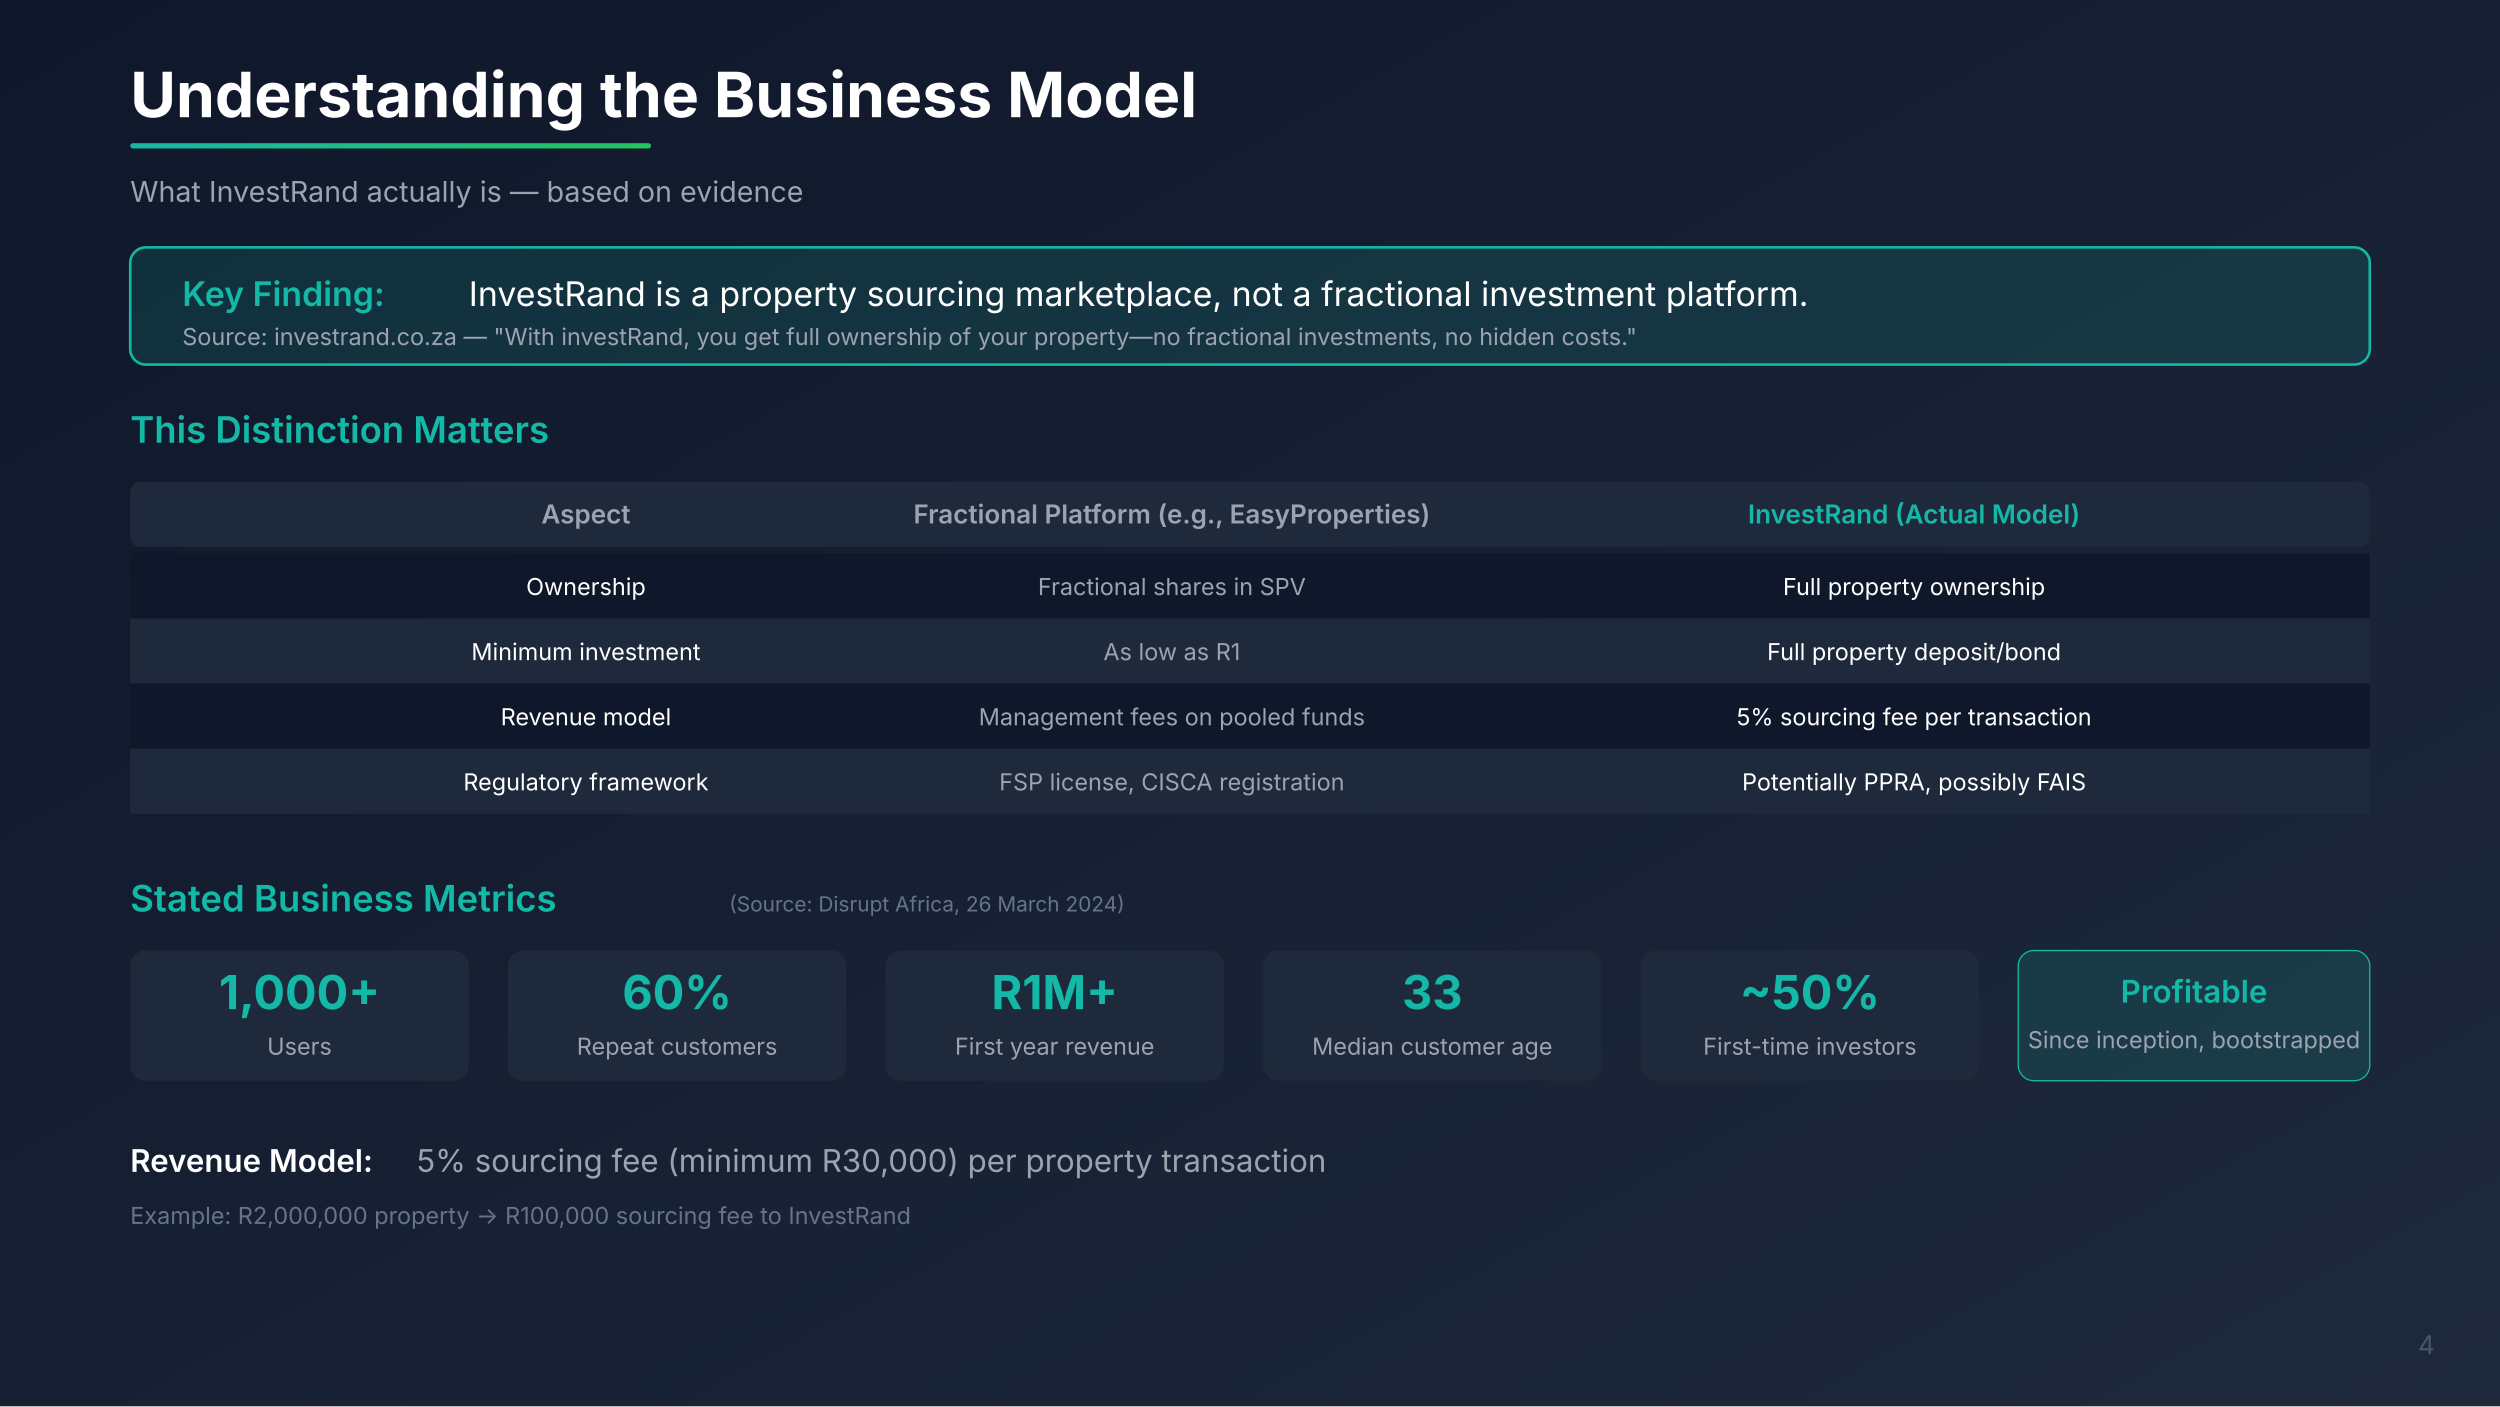
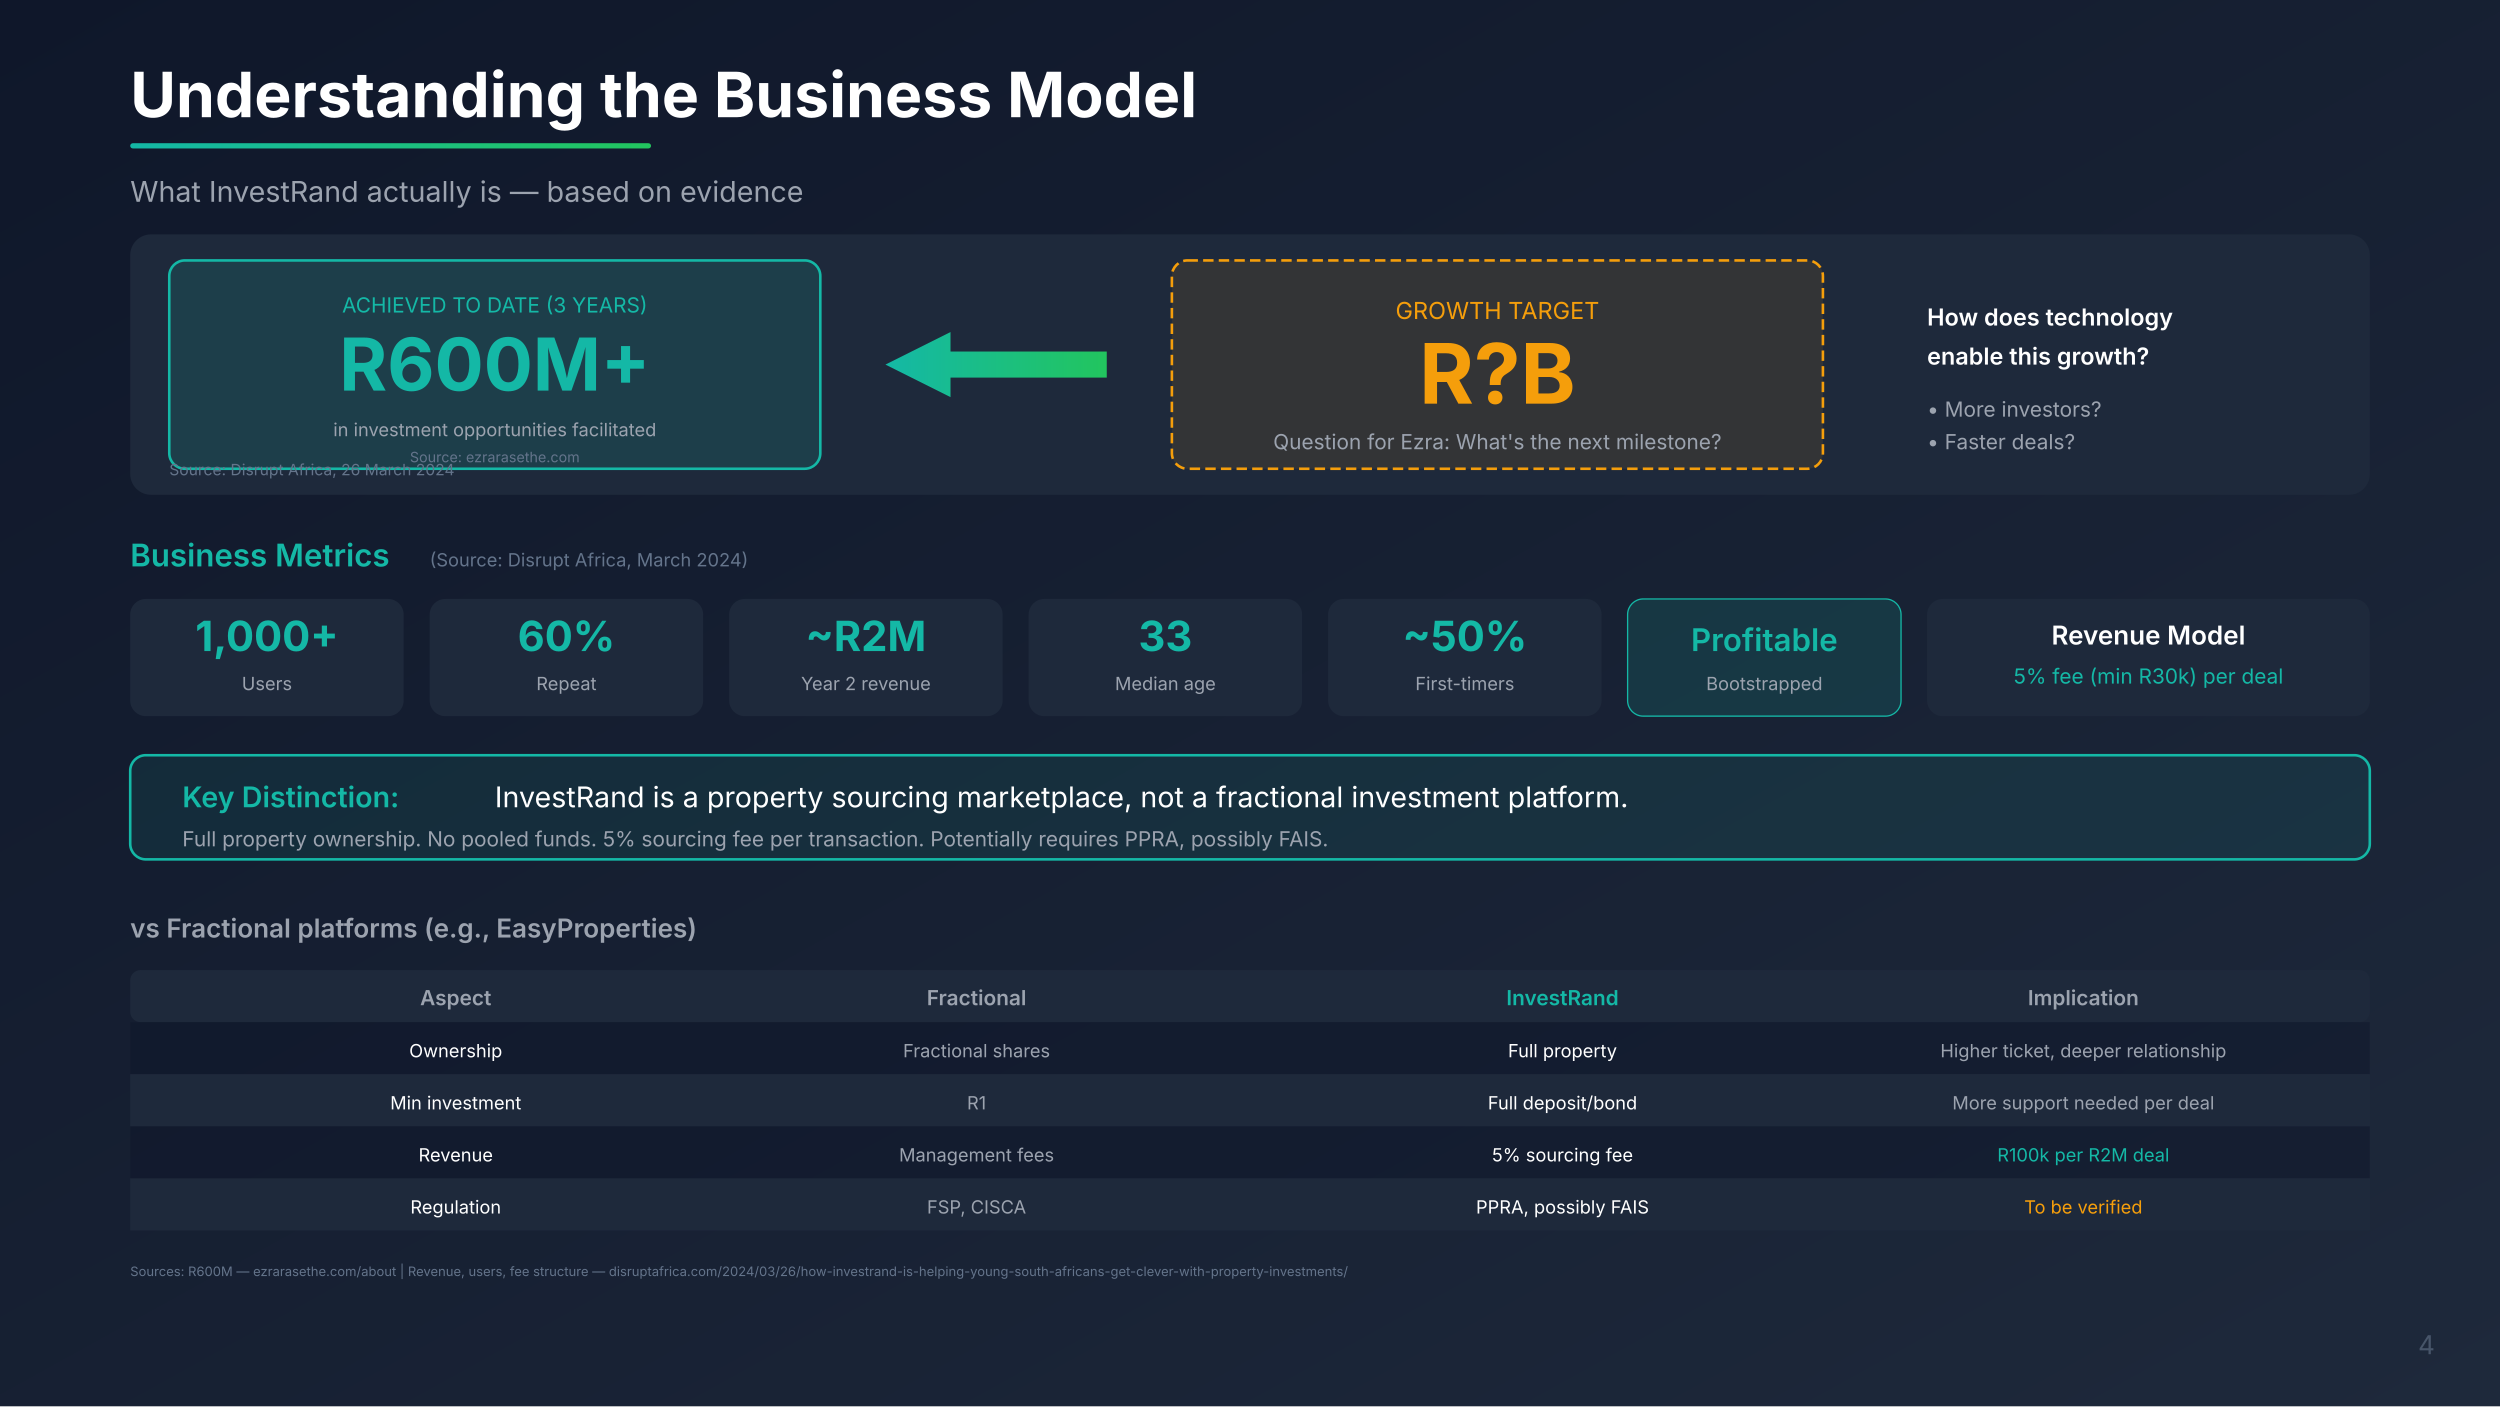
<svg xmlns="http://www.w3.org/2000/svg" viewBox="0 0 1920 1080">
  <defs>
    <linearGradient id="bgGradient" x1="0%" y1="0%" x2="100%" y2="100%">
      <stop offset="0%" style="stop-color:#0F172A" />
      <stop offset="100%" style="stop-color:#1E293B" />
    </linearGradient>
    <linearGradient id="accentGradient" x1="0%" y1="0%" x2="100%" y2="0%">
      <stop offset="0%" style="stop-color:#14B8A6" />
      <stop offset="100%" style="stop-color:#22C55E" />
    </linearGradient>
+     <linearGradient id="arrowGradient" x1="0%" y1="0%" x2="100%" y2="0%">
+       <stop offset="0%" style="stop-color:#14B8A6" />
+       <stop offset="100%" style="stop-color:#22C55E" />
+     </linearGradient>
  </defs>
  <rect width="1920" height="1080" fill="url(#bgGradient)" />
  <text x="100" y="90" font-family="system-ui, -apple-system, sans-serif" font-size="48" font-weight="700" fill="#FFFFFF">Understanding the Business Model</text>
  <rect x="100" y="110" width="400" height="4" fill="url(#accentGradient)" rx="2" />
  <text x="100" y="155" font-family="system-ui, -apple-system, sans-serif" font-size="22" fill="#9CA3AF">What InvestRand actually is — based on evidence</text>
-   <rect x="100" y="190" width="1720" height="90" fill="#14B8A6" fill-opacity="0.15" rx="12" stroke="#14B8A6" stroke-width="2" />
-   <text x="140" y="235" font-family="system-ui, -apple-system, sans-serif" font-size="26" font-weight="600" fill="#14B8A6">Key Finding:</text>
-   <text x="360" y="235" font-family="system-ui, -apple-system, sans-serif" font-size="26" fill="#FFFFFF">InvestRand is a property sourcing marketplace, not a fractional investment platform.</text>
-   <text x="140" y="265" font-family="system-ui, -apple-system, sans-serif" font-size="18" fill="#9CA3AF">Source: investrand.co.za — "With investRand, you get full ownership of your property—no fractional investments, no hidden costs."</text>
-   <text x="100" y="340" font-family="system-ui, -apple-system, sans-serif" font-size="28" font-weight="600" fill="#14B8A6">This Distinction Matters</text>
-   <rect x="100" y="370" width="1720" height="50" fill="#1E293B" rx="8" />
-   <text x="450" y="402" font-family="system-ui, -apple-system, sans-serif" font-size="20" font-weight="600" fill="#9CA3AF" text-anchor="middle">Aspect</text>
-   <text x="900" y="402" font-family="system-ui, -apple-system, sans-serif" font-size="20" font-weight="600" fill="#9CA3AF" text-anchor="middle">Fractional Platform (e.g., EasyProperties)</text>
-   <text x="1470" y="402" font-family="system-ui, -apple-system, sans-serif" font-size="20" font-weight="600" fill="#14B8A6" text-anchor="middle">InvestRand (Actual Model)</text>
-   <rect x="100" y="425" width="1720" height="50" fill="#0F172A" rx="0" />
-   <text x="450" y="457" font-family="system-ui, -apple-system, sans-serif" font-size="18" fill="#FFFFFF" text-anchor="middle">Ownership</text>
-   <text x="900" y="457" font-family="system-ui, -apple-system, sans-serif" font-size="18" fill="#9CA3AF" text-anchor="middle">Fractional shares in SPV</text>
-   <text x="1470" y="457" font-family="system-ui, -apple-system, sans-serif" font-size="18" fill="#FFFFFF" text-anchor="middle">Full property ownership</text>
-   <rect x="100" y="475" width="1720" height="50" fill="#1E293B" rx="0" />
-   <text x="450" y="507" font-family="system-ui, -apple-system, sans-serif" font-size="18" fill="#FFFFFF" text-anchor="middle">Minimum investment</text>
-   <text x="900" y="507" font-family="system-ui, -apple-system, sans-serif" font-size="18" fill="#9CA3AF" text-anchor="middle">As low as R1</text>
-   <text x="1470" y="507" font-family="system-ui, -apple-system, sans-serif" font-size="18" fill="#FFFFFF" text-anchor="middle">Full property deposit/bond</text>
-   <rect x="100" y="525" width="1720" height="50" fill="#0F172A" rx="0" />
-   <text x="450" y="557" font-family="system-ui, -apple-system, sans-serif" font-size="18" fill="#FFFFFF" text-anchor="middle">Revenue model</text>
-   <text x="900" y="557" font-family="system-ui, -apple-system, sans-serif" font-size="18" fill="#9CA3AF" text-anchor="middle">Management fees on pooled funds</text>
-   <text x="1470" y="557" font-family="system-ui, -apple-system, sans-serif" font-size="18" fill="#FFFFFF" text-anchor="middle">5% sourcing fee per transaction</text>
-   <rect x="100" y="575" width="1720" height="50" fill="#1E293B" rx="0" />
-   <text x="450" y="607" font-family="system-ui, -apple-system, sans-serif" font-size="18" fill="#FFFFFF" text-anchor="middle">Regulatory framework</text>
-   <text x="900" y="607" font-family="system-ui, -apple-system, sans-serif" font-size="18" fill="#9CA3AF" text-anchor="middle">FSP license, CISCA registration</text>
-   <text x="1470" y="607" font-family="system-ui, -apple-system, sans-serif" font-size="18" fill="#FFFFFF" text-anchor="middle">Potentially PPRA, possibly FAIS</text>
-   <text x="100" y="700" font-family="system-ui, -apple-system, sans-serif" font-size="28" font-weight="600" fill="#14B8A6">Stated Business Metrics</text>
-   <text x="560" y="700" font-family="system-ui, -apple-system, sans-serif" font-size="16" fill="#64748B">(Source: Disrupt Africa, 26 March 2024)</text>
-   <rect x="100" y="730" width="260" height="100" fill="#1E293B" rx="12" />
-   <text x="230" y="775" font-family="system-ui, -apple-system, sans-serif" font-size="36" font-weight="700" fill="#14B8A6" text-anchor="middle">1,000+</text>
-   <text x="230" y="810" font-family="system-ui, -apple-system, sans-serif" font-size="18" fill="#9CA3AF" text-anchor="middle">Users</text>
-   <rect x="390" y="730" width="260" height="100" fill="#1E293B" rx="12" />
-   <text x="520" y="775" font-family="system-ui, -apple-system, sans-serif" font-size="36" font-weight="700" fill="#14B8A6" text-anchor="middle">60%</text>
-   <text x="520" y="810" font-family="system-ui, -apple-system, sans-serif" font-size="18" fill="#9CA3AF" text-anchor="middle">Repeat customers</text>
-   <rect x="680" y="730" width="260" height="100" fill="#1E293B" rx="12" />
-   <text x="810" y="775" font-family="system-ui, -apple-system, sans-serif" font-size="36" font-weight="700" fill="#14B8A6" text-anchor="middle">R1M+</text>
-   <text x="810" y="810" font-family="system-ui, -apple-system, sans-serif" font-size="18" fill="#9CA3AF" text-anchor="middle">First year revenue</text>
-   <rect x="970" y="730" width="260" height="100" fill="#1E293B" rx="12" />
-   <text x="1100" y="775" font-family="system-ui, -apple-system, sans-serif" font-size="36" font-weight="700" fill="#14B8A6" text-anchor="middle">33</text>
-   <text x="1100" y="810" font-family="system-ui, -apple-system, sans-serif" font-size="18" fill="#9CA3AF" text-anchor="middle">Median customer age</text>
-   <rect x="1260" y="730" width="260" height="100" fill="#1E293B" rx="12" />
-   <text x="1390" y="775" font-family="system-ui, -apple-system, sans-serif" font-size="36" font-weight="700" fill="#14B8A6" text-anchor="middle">~50%</text>
-   <text x="1390" y="810" font-family="system-ui, -apple-system, sans-serif" font-size="18" fill="#9CA3AF" text-anchor="middle">First-time investors</text>
-   <rect x="1550" y="730" width="270" height="100" fill="#14B8A6" fill-opacity="0.15" rx="12" stroke="#14B8A6" stroke-width="1" />
-   <text x="1685" y="770" font-family="system-ui, -apple-system, sans-serif" font-size="24" font-weight="600" fill="#14B8A6" text-anchor="middle">Profitable</text>
-   <text x="1685" y="805" font-family="system-ui, -apple-system, sans-serif" font-size="18" fill="#9CA3AF" text-anchor="middle">Since inception, bootstrapped</text>
-   <text x="100" y="900" font-family="system-ui, -apple-system, sans-serif" font-size="24" font-weight="600" fill="#FFFFFF">Revenue Model:</text>
-   <text x="320" y="900" font-family="system-ui, -apple-system, sans-serif" font-size="24" fill="#9CA3AF">5% sourcing fee (minimum R30,000) per property transaction</text>
-   <text x="100" y="940" font-family="system-ui, -apple-system, sans-serif" font-size="18" fill="#64748B">Example: R2,000,000 property → R100,000 sourcing fee to InvestRand</text>
+   <rect x="100" y="180" width="1720" height="200" fill="#1E293B" rx="16" />
+   <rect x="130" y="200" width="500" height="160" fill="#14B8A6" fill-opacity="0.15" rx="12" stroke="#14B8A6" stroke-width="2" />
+   <text x="380" y="240" font-family="system-ui, -apple-system, sans-serif" font-size="16" fill="#14B8A6" text-anchor="middle">ACHIEVED TO DATE (3 YEARS)</text>
+   <text x="380" y="300" font-family="system-ui, -apple-system, sans-serif" font-size="56" font-weight="700" fill="#14B8A6" text-anchor="middle">R600M+</text>
+   <text x="380" y="335" font-family="system-ui, -apple-system, sans-serif" font-size="14" fill="#9CA3AF" text-anchor="middle">in investment opportunities facilitated</text>
+   <text x="380" y="355" font-family="system-ui, -apple-system, sans-serif" font-size="11" fill="#64748B" text-anchor="middle">Source: ezrarasethe.com</text>
+   <polygon points="680,280 730,255 730,270 850,270 850,290 730,290 730,305" fill="url(#arrowGradient)" />
+   <rect x="900" y="200" width="500" height="160" fill="#F59E0B" fill-opacity="0.1" rx="12" stroke="#F59E0B" stroke-width="2" stroke-dasharray="8,4" />
+   <text x="1150" y="245" font-family="system-ui, -apple-system, sans-serif" font-size="18" fill="#F59E0B" text-anchor="middle">GROWTH TARGET</text>
+   <text x="1150" y="310" font-family="system-ui, -apple-system, sans-serif" font-size="64" font-weight="700" fill="#F59E0B" text-anchor="middle">R?B</text>
+   <text x="1150" y="345" font-family="system-ui, -apple-system, sans-serif" font-size="16" fill="#9CA3AF" text-anchor="middle">Question for Ezra: What's the next milestone?</text>
+   <text x="1480" y="250" font-family="system-ui, -apple-system, sans-serif" font-size="18" font-weight="600" fill="#FFFFFF">How does technology</text>
+   <text x="1480" y="280" font-family="system-ui, -apple-system, sans-serif" font-size="18" font-weight="600" fill="#FFFFFF">enable this growth?</text>
+   <text x="1480" y="320" font-family="system-ui, -apple-system, sans-serif" font-size="16" fill="#9CA3AF">• More investors?</text>
+   <text x="1480" y="345" font-family="system-ui, -apple-system, sans-serif" font-size="16" fill="#9CA3AF">• Faster deals?</text>
+   <text x="130" y="365" font-family="system-ui, -apple-system, sans-serif" font-size="12" fill="#64748B">Source: Disrupt Africa, 26 March 2024</text>
+   <text x="100" y="435" font-family="system-ui, -apple-system, sans-serif" font-size="24" font-weight="600" fill="#14B8A6">Business Metrics</text>
+   <text x="330" y="435" font-family="system-ui, -apple-system, sans-serif" font-size="14" fill="#64748B">(Source: Disrupt Africa, March 2024)</text>
+   <rect x="100" y="460" width="210" height="90" fill="#1E293B" rx="12" />
+   <text x="205" y="500" font-family="system-ui, -apple-system, sans-serif" font-size="32" font-weight="700" fill="#14B8A6" text-anchor="middle">1,000+</text>
+   <text x="205" y="530" font-family="system-ui, -apple-system, sans-serif" font-size="14" fill="#9CA3AF" text-anchor="middle">Users</text>
+   <rect x="330" y="460" width="210" height="90" fill="#1E293B" rx="12" />
+   <text x="435" y="500" font-family="system-ui, -apple-system, sans-serif" font-size="32" font-weight="700" fill="#14B8A6" text-anchor="middle">60%</text>
+   <text x="435" y="530" font-family="system-ui, -apple-system, sans-serif" font-size="14" fill="#9CA3AF" text-anchor="middle">Repeat</text>
+   <rect x="560" y="460" width="210" height="90" fill="#1E293B" rx="12" />
+   <text x="665" y="500" font-family="system-ui, -apple-system, sans-serif" font-size="32" font-weight="700" fill="#14B8A6" text-anchor="middle">~R2M</text>
+   <text x="665" y="530" font-family="system-ui, -apple-system, sans-serif" font-size="14" fill="#9CA3AF" text-anchor="middle">Year 2 revenue</text>
+   <rect x="790" y="460" width="210" height="90" fill="#1E293B" rx="12" />
+   <text x="895" y="500" font-family="system-ui, -apple-system, sans-serif" font-size="32" font-weight="700" fill="#14B8A6" text-anchor="middle">33</text>
+   <text x="895" y="530" font-family="system-ui, -apple-system, sans-serif" font-size="14" fill="#9CA3AF" text-anchor="middle">Median age</text>
+   <rect x="1020" y="460" width="210" height="90" fill="#1E293B" rx="12" />
+   <text x="1125" y="500" font-family="system-ui, -apple-system, sans-serif" font-size="32" font-weight="700" fill="#14B8A6" text-anchor="middle">~50%</text>
+   <text x="1125" y="530" font-family="system-ui, -apple-system, sans-serif" font-size="14" fill="#9CA3AF" text-anchor="middle">First-timers</text>
+   <rect x="1250" y="460" width="210" height="90" fill="#14B8A6" fill-opacity="0.15" rx="12" stroke="#14B8A6" stroke-width="1" />
+   <text x="1355" y="500" font-family="system-ui, -apple-system, sans-serif" font-size="24" font-weight="600" fill="#14B8A6" text-anchor="middle">Profitable</text>
+   <text x="1355" y="530" font-family="system-ui, -apple-system, sans-serif" font-size="14" fill="#9CA3AF" text-anchor="middle">Bootstrapped</text>
+   <rect x="1480" y="460" width="340" height="90" fill="#1E293B" rx="12" />
+   <text x="1650" y="495" font-family="system-ui, -apple-system, sans-serif" font-size="20" font-weight="600" fill="#FFFFFF" text-anchor="middle">Revenue Model</text>
+   <text x="1650" y="525" font-family="system-ui, -apple-system, sans-serif" font-size="16" fill="#14B8A6" text-anchor="middle">5% fee (min R30k) per deal</text>
+   <rect x="100" y="580" width="1720" height="80" fill="#14B8A6" fill-opacity="0.1" rx="12" stroke="#14B8A6" stroke-width="2" />
+   <text x="140" y="620" font-family="system-ui, -apple-system, sans-serif" font-size="22" font-weight="600" fill="#14B8A6">Key Distinction:</text>
+   <text x="380" y="620" font-family="system-ui, -apple-system, sans-serif" font-size="22" fill="#FFFFFF">InvestRand is a property sourcing marketplace, not a fractional investment platform.</text>
+   <text x="140" y="650" font-family="system-ui, -apple-system, sans-serif" font-size="16" fill="#9CA3AF">Full property ownership. No pooled funds. 5% sourcing fee per transaction. Potentially requires PPRA, possibly FAIS.</text>
+   <text x="100" y="720" font-family="system-ui, -apple-system, sans-serif" font-size="20" font-weight="600" fill="#9CA3AF">vs Fractional platforms (e.g., EasyProperties)</text>
+   <rect x="100" y="745" width="1720" height="40" fill="#1E293B" rx="8" />
+   <text x="350" y="772" font-family="system-ui, -apple-system, sans-serif" font-size="16" font-weight="600" fill="#9CA3AF" text-anchor="middle">Aspect</text>
+   <text x="750" y="772" font-family="system-ui, -apple-system, sans-serif" font-size="16" font-weight="600" fill="#9CA3AF" text-anchor="middle">Fractional</text>
+   <text x="1200" y="772" font-family="system-ui, -apple-system, sans-serif" font-size="16" font-weight="600" fill="#14B8A6" text-anchor="middle">InvestRand</text>
+   <text x="1600" y="772" font-family="system-ui, -apple-system, sans-serif" font-size="16" font-weight="600" fill="#9CA3AF" text-anchor="middle">Implication</text>
+   <rect x="100" y="785" width="1720" height="40" fill="#0F172A" fill-opacity="0.5" />
+   <text x="350" y="812" font-family="system-ui, -apple-system, sans-serif" font-size="14" fill="#FFFFFF" text-anchor="middle">Ownership</text>
+   <text x="750" y="812" font-family="system-ui, -apple-system, sans-serif" font-size="14" fill="#9CA3AF" text-anchor="middle">Fractional shares</text>
+   <text x="1200" y="812" font-family="system-ui, -apple-system, sans-serif" font-size="14" fill="#FFFFFF" text-anchor="middle">Full property</text>
+   <text x="1600" y="812" font-family="system-ui, -apple-system, sans-serif" font-size="14" fill="#9CA3AF" text-anchor="middle">Higher ticket, deeper relationship</text>
+   <rect x="100" y="825" width="1720" height="40" fill="#1E293B" />
+   <text x="350" y="852" font-family="system-ui, -apple-system, sans-serif" font-size="14" fill="#FFFFFF" text-anchor="middle">Min investment</text>
+   <text x="750" y="852" font-family="system-ui, -apple-system, sans-serif" font-size="14" fill="#9CA3AF" text-anchor="middle">R1</text>
+   <text x="1200" y="852" font-family="system-ui, -apple-system, sans-serif" font-size="14" fill="#FFFFFF" text-anchor="middle">Full deposit/bond</text>
+   <text x="1600" y="852" font-family="system-ui, -apple-system, sans-serif" font-size="14" fill="#9CA3AF" text-anchor="middle">More support needed per deal</text>
+   <rect x="100" y="865" width="1720" height="40" fill="#0F172A" fill-opacity="0.5" />
+   <text x="350" y="892" font-family="system-ui, -apple-system, sans-serif" font-size="14" fill="#FFFFFF" text-anchor="middle">Revenue</text>
+   <text x="750" y="892" font-family="system-ui, -apple-system, sans-serif" font-size="14" fill="#9CA3AF" text-anchor="middle">Management fees</text>
+   <text x="1200" y="892" font-family="system-ui, -apple-system, sans-serif" font-size="14" fill="#FFFFFF" text-anchor="middle">5% sourcing fee</text>
+   <text x="1600" y="892" font-family="system-ui, -apple-system, sans-serif" font-size="14" fill="#14B8A6" text-anchor="middle">R100k per R2M deal</text>
+   <rect x="100" y="905" width="1720" height="40" fill="#1E293B" rx="0 0 8 8" />
+   <text x="350" y="932" font-family="system-ui, -apple-system, sans-serif" font-size="14" fill="#FFFFFF" text-anchor="middle">Regulation</text>
+   <text x="750" y="932" font-family="system-ui, -apple-system, sans-serif" font-size="14" fill="#9CA3AF" text-anchor="middle">FSP, CISCA</text>
+   <text x="1200" y="932" font-family="system-ui, -apple-system, sans-serif" font-size="14" fill="#FFFFFF" text-anchor="middle">PPRA, possibly FAIS</text>
+   <text x="1600" y="932" font-family="system-ui, -apple-system, sans-serif" font-size="14" fill="#F59E0B" text-anchor="middle">To be verified</text>
+   <text x="100" y="980" font-family="system-ui, -apple-system, sans-serif" font-size="10" fill="#64748B">Sources: R600M — ezrarasethe.com/about | Revenue, users, fee structure — disruptafrica.com/2024/03/26/how-investrand-is-helping-young-south-africans-get-clever-with-property-investments/</text>
  <text x="1870" y="1040" font-family="system-ui, -apple-system, sans-serif" font-size="20" fill="#475569" text-anchor="end">4</text>
</svg>
